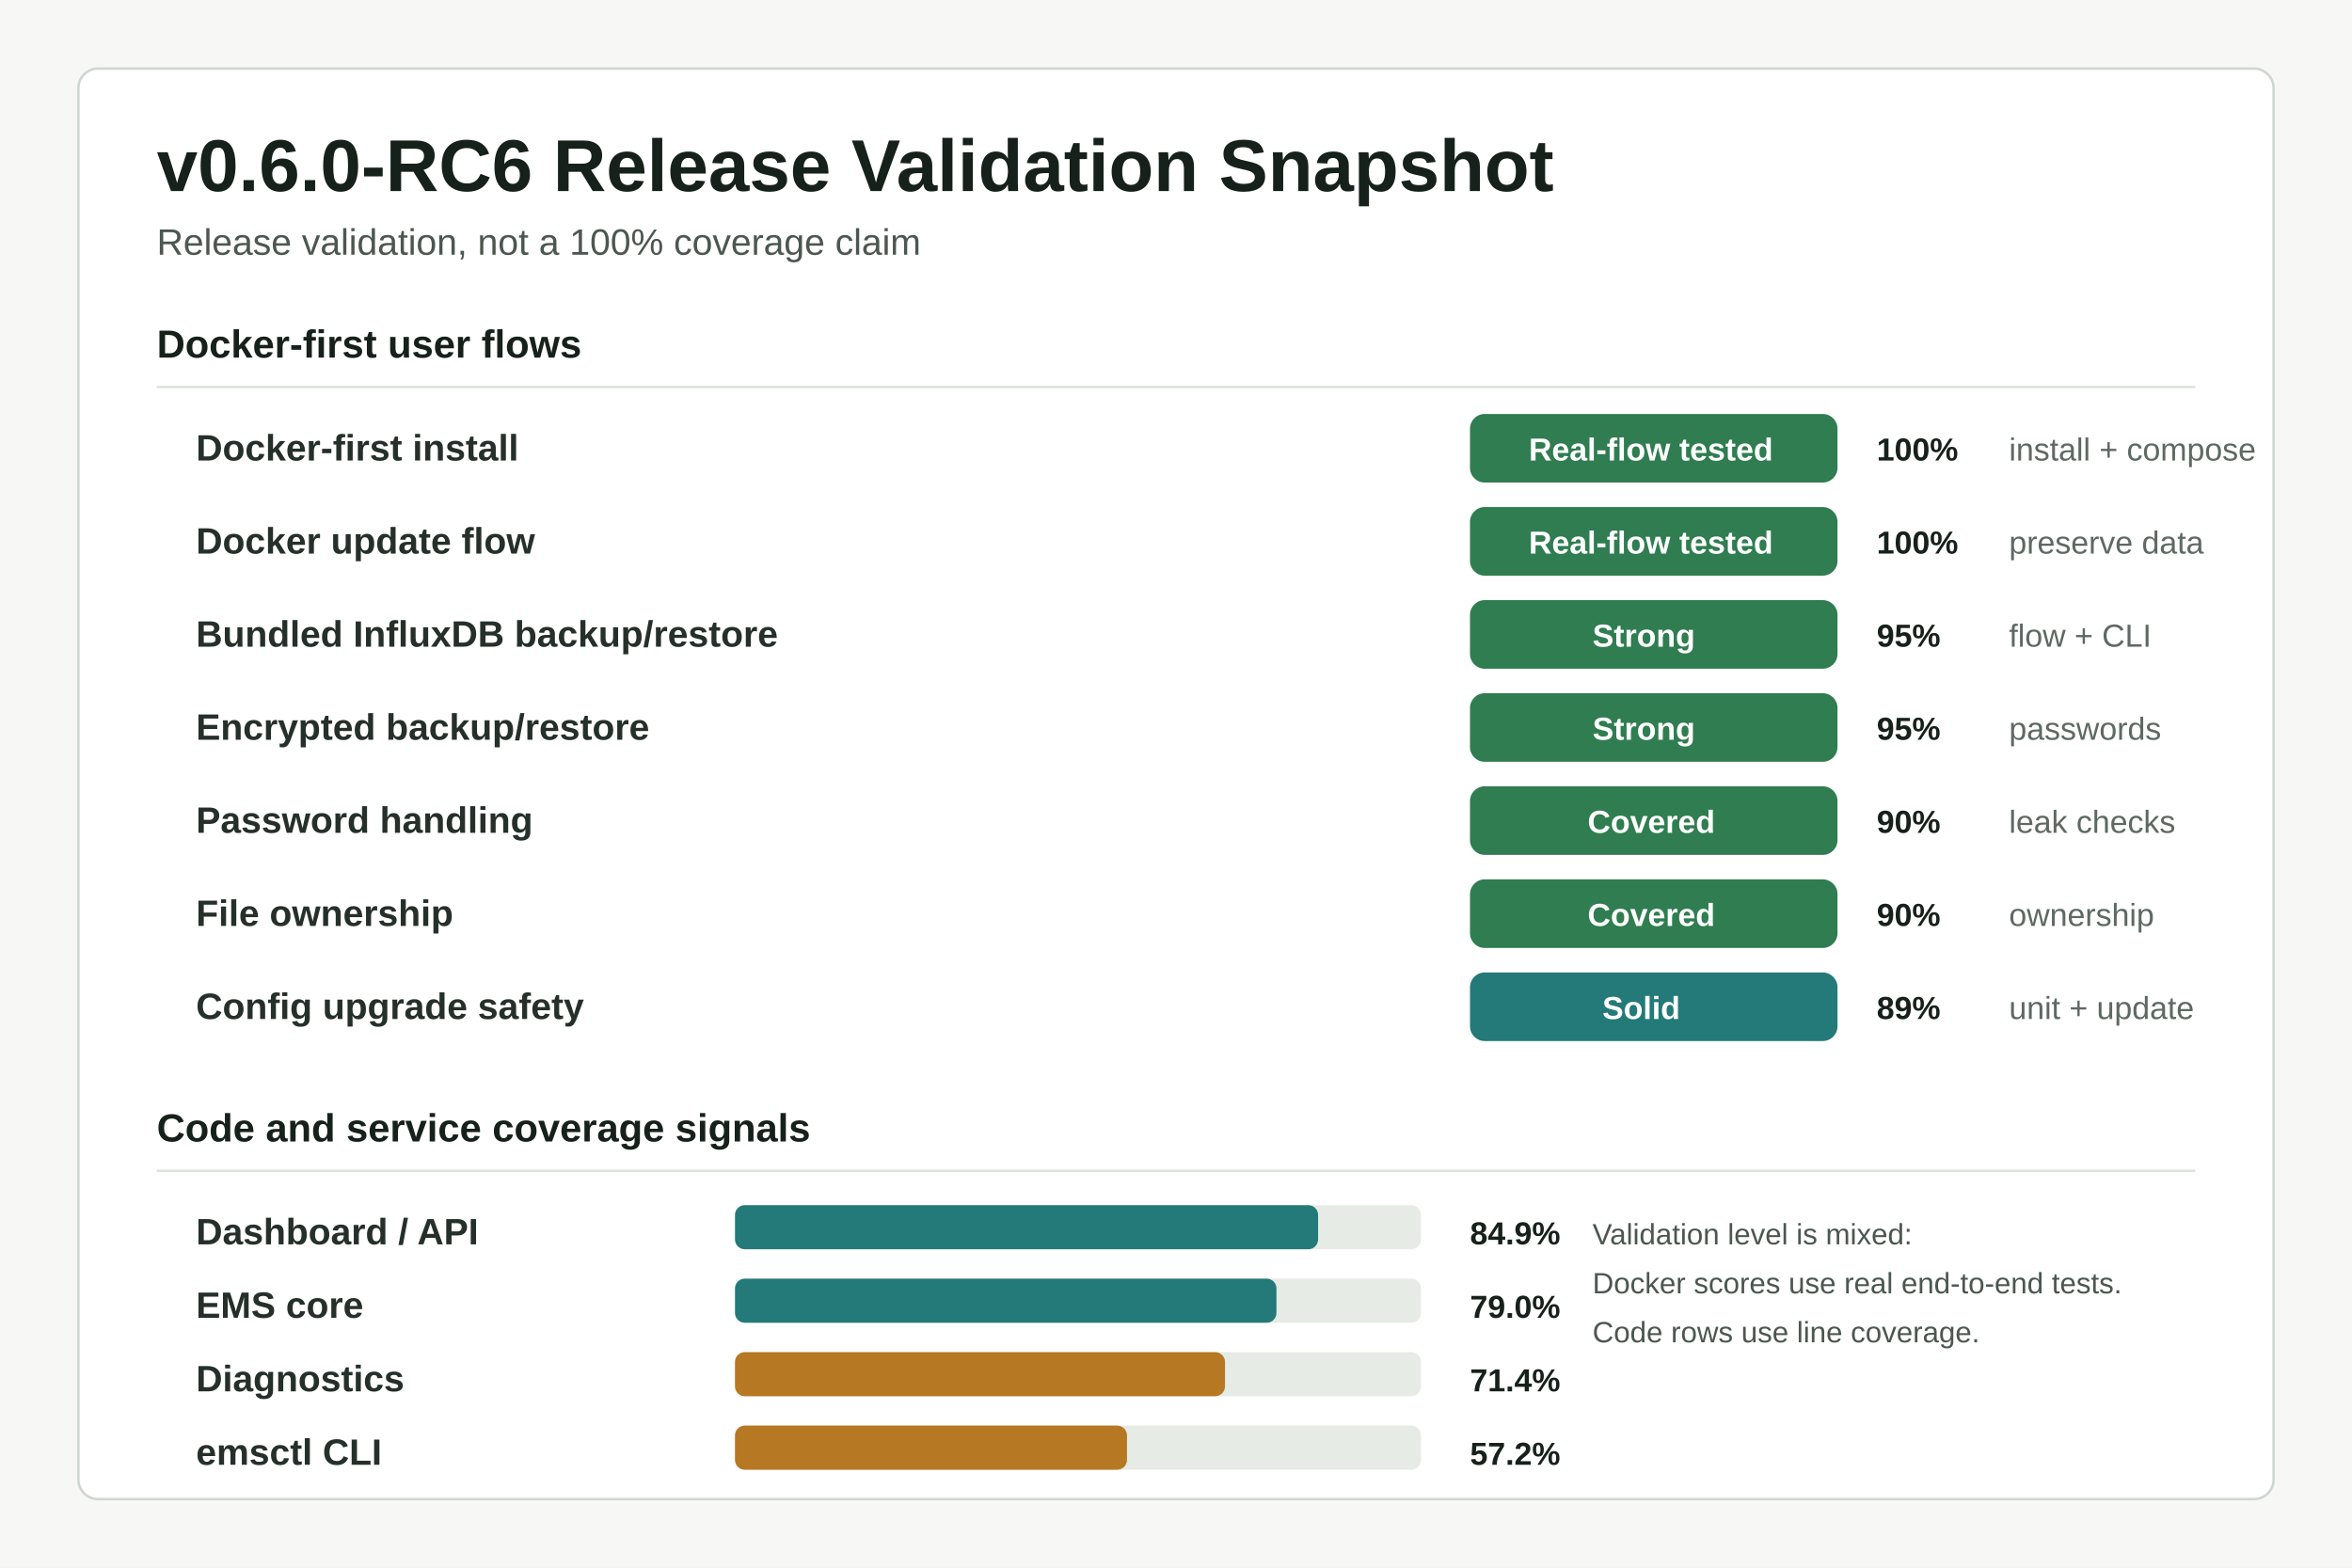
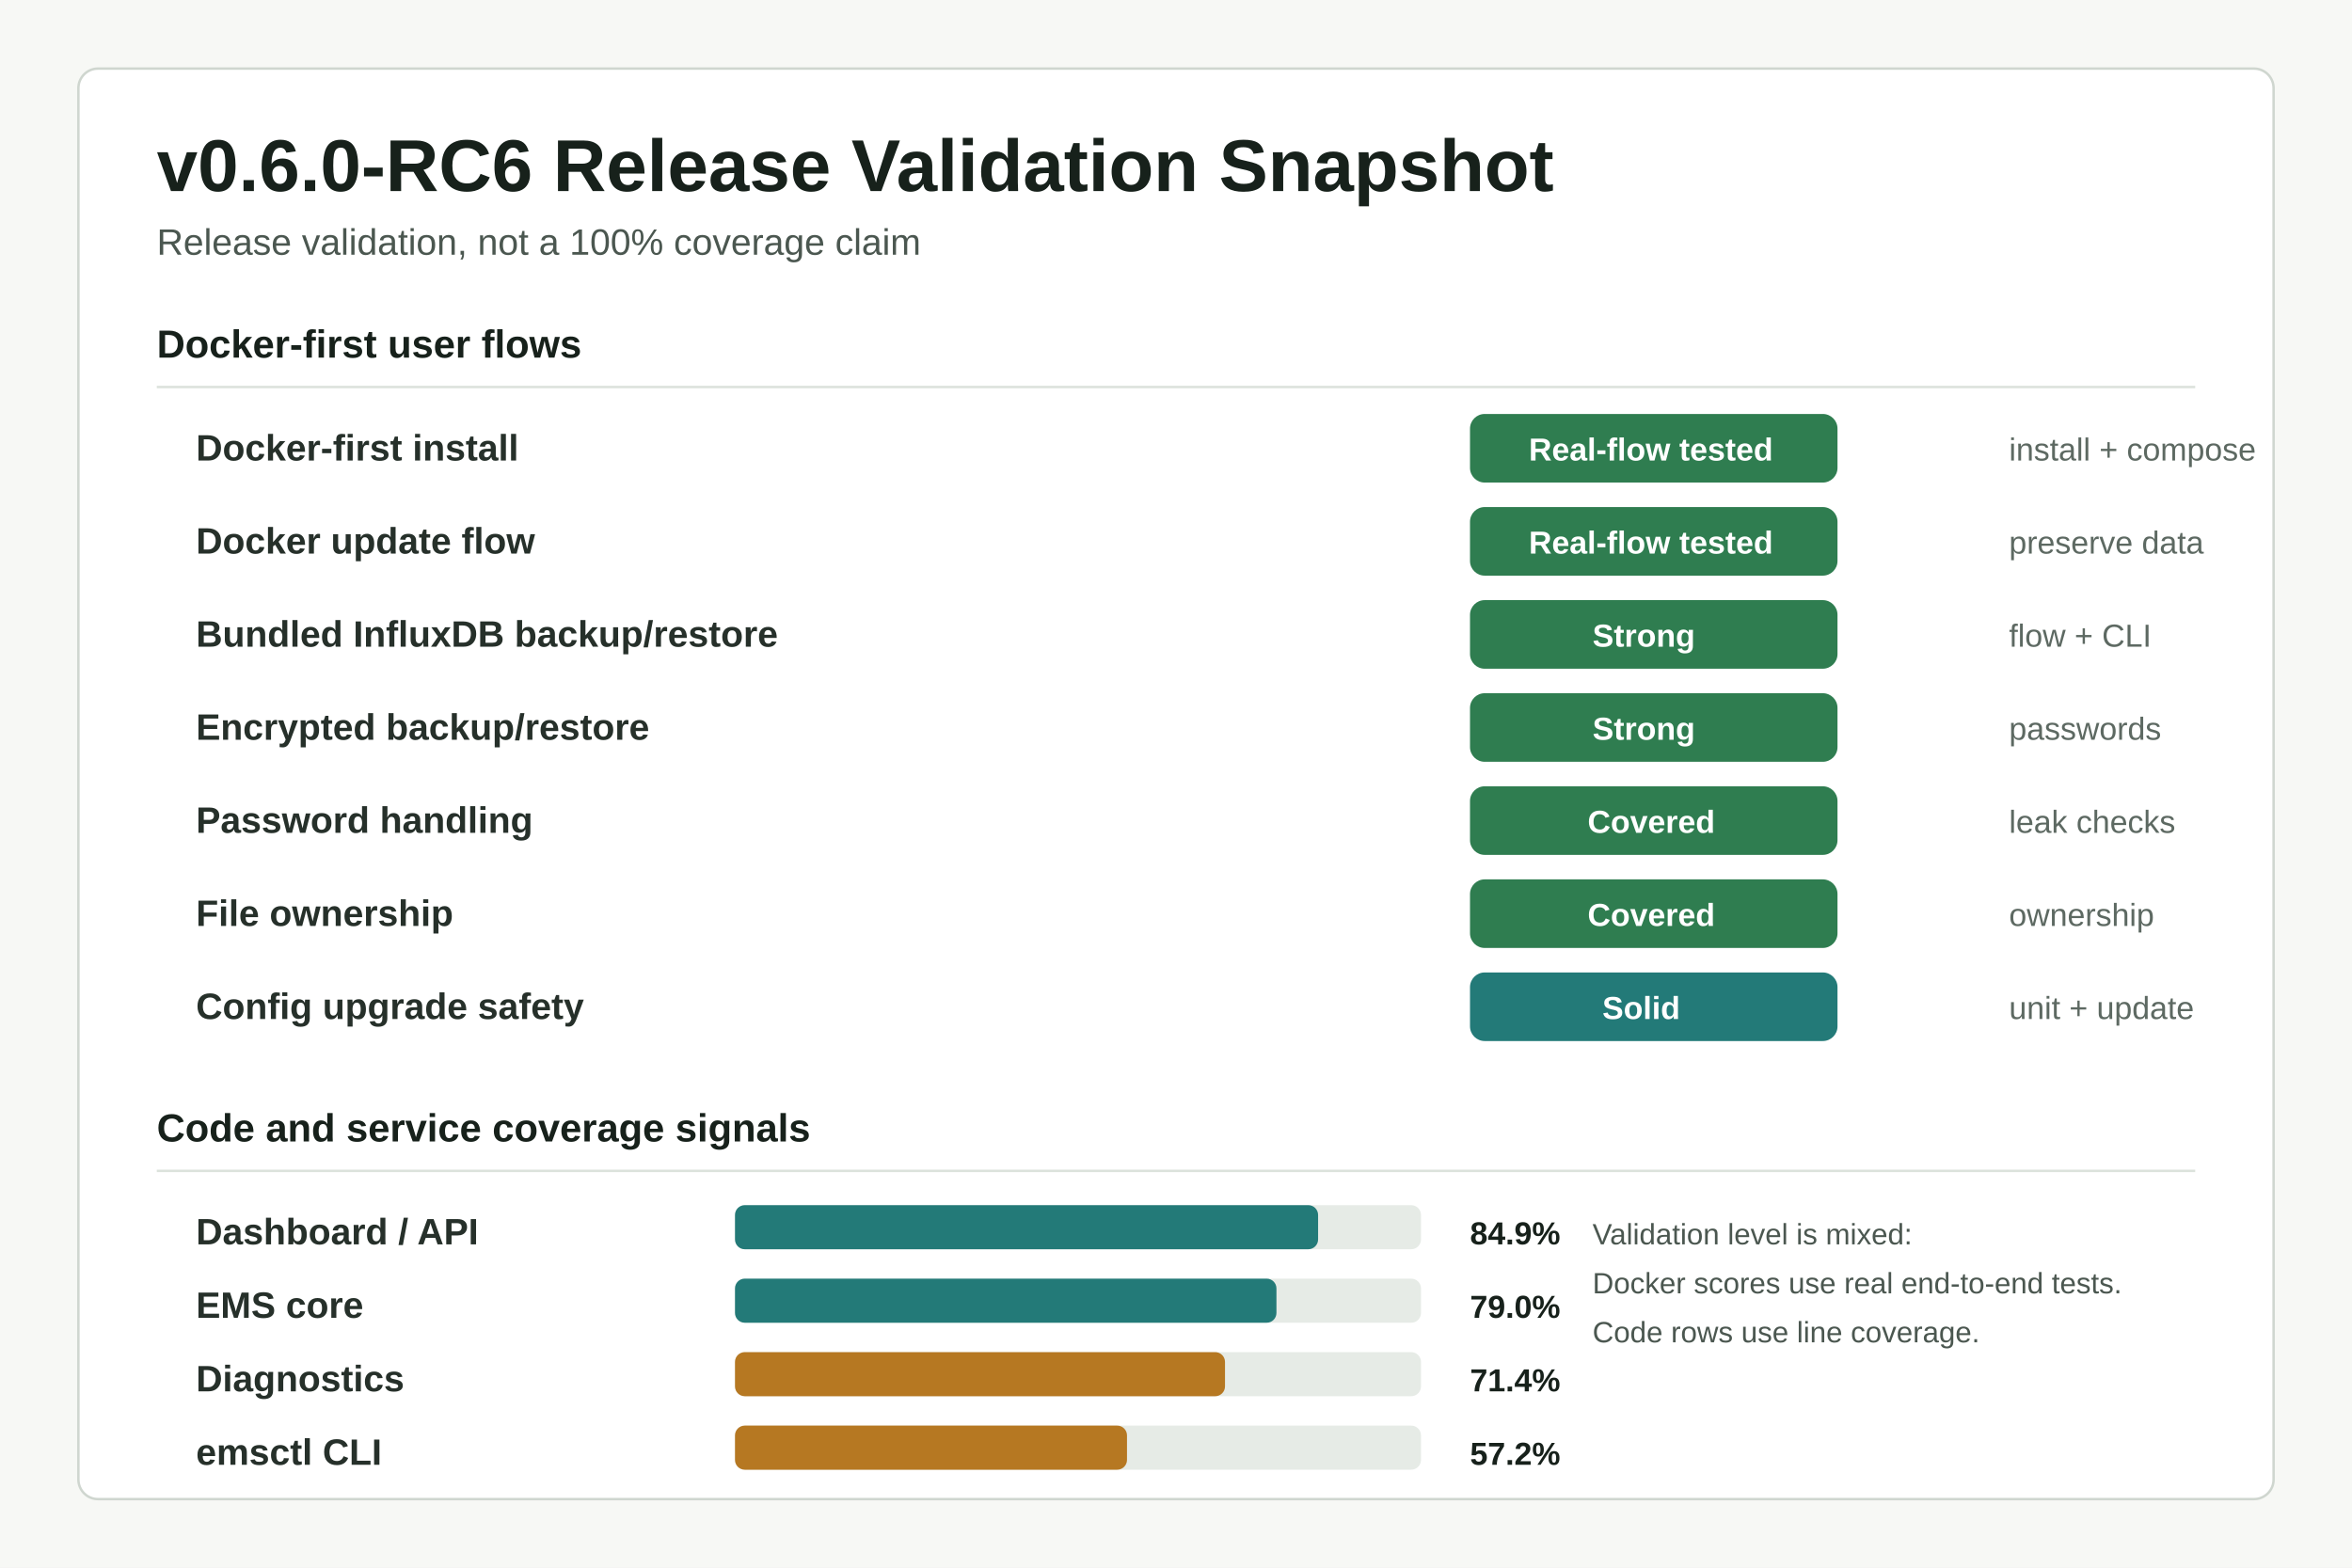
<svg xmlns="http://www.w3.org/2000/svg" width="960" height="640" viewBox="0 0 960 640" role="img" aria-labelledby="title desc">
  <style>
    .bg { fill: #f7f8f5; }
    .panel { fill: #ffffff; stroke: #cfd6cf; stroke-width: 1; }
    .title { font: 700 30px Arial, sans-serif; fill: #17211b; }
    .subtitle { font: 400 15px Arial, sans-serif; fill: #4b5750; }
    .section { font: 700 16px Arial, sans-serif; fill: #17211b; }
    .label { font: 600 15px Arial, sans-serif; fill: #26302a; }
    .meta { font: 400 13px Arial, sans-serif; fill: #5d6962; }
    .badgeText { font: 700 13px Arial, sans-serif; fill: #ffffff; }
    .scoreText { font: 700 13px Arial, sans-serif; fill: #17211b; }
    .valueText { font: 700 13px Arial, sans-serif; fill: #17211b; }
    .note { font: 400 12px Arial, sans-serif; fill: #4b5750; }
    .barBg { fill: #e6ebe6; }
    .barGreen { fill: #2f7d50; }
    .barTeal { fill: #237a78; }
    .barAmber { fill: #b67822; }
    .badgeGreen { fill: #2f7d50; }
    .badgeTeal { fill: #237a78; }
    .badgeAmber { fill: #b67822; }
    .divider { stroke: #dce2dc; stroke-width: 1; }
  </style>
  <rect class="bg" width="960" height="640" />
  <rect class="panel" x="32" y="28" width="896" height="584" rx="8" />
  <text class="title" x="64" y="78">v0.6.0-RC6 Release Validation Snapshot</text>
  <text class="subtitle" x="64" y="104">Release validation, not a 100% coverage claim</text>
  <text class="section" x="64" y="146">Docker-first user flows</text>
  <line class="divider" x1="64" y1="158" x2="896" y2="158" />
  <text class="label" x="80" y="188">Docker-first install</text>
  <rect class="badgeGreen" x="600" y="169" width="150" height="28" rx="6" />
  <text class="badgeText" x="624" y="188">Real-flow tested</text>
-   <text class="scoreText" x="766" y="188">100%</text>
  <text class="meta" x="820" y="188">install + compose</text>
  <text class="label" x="80" y="226">Docker update flow</text>
  <rect class="badgeGreen" x="600" y="207" width="150" height="28" rx="6" />
  <text class="badgeText" x="624" y="226">Real-flow tested</text>
-   <text class="scoreText" x="766" y="226">100%</text>
  <text class="meta" x="820" y="226">preserve data</text>
  <text class="label" x="80" y="264">Bundled InfluxDB backup/restore</text>
  <rect class="badgeGreen" x="600" y="245" width="150" height="28" rx="6" />
  <text class="badgeText" x="650" y="264">Strong</text>
-   <text class="scoreText" x="766" y="264">95%</text>
  <text class="meta" x="820" y="264">flow + CLI</text>
  <text class="label" x="80" y="302">Encrypted backup/restore</text>
  <rect class="badgeGreen" x="600" y="283" width="150" height="28" rx="6" />
  <text class="badgeText" x="650" y="302">Strong</text>
-   <text class="scoreText" x="766" y="302">95%</text>
  <text class="meta" x="820" y="302">passwords</text>
  <text class="label" x="80" y="340">Password handling</text>
  <rect class="badgeGreen" x="600" y="321" width="150" height="28" rx="6" />
  <text class="badgeText" x="648" y="340">Covered</text>
-   <text class="scoreText" x="766" y="340">90%</text>
  <text class="meta" x="820" y="340">leak checks</text>
  <text class="label" x="80" y="378">File ownership</text>
  <rect class="badgeGreen" x="600" y="359" width="150" height="28" rx="6" />
  <text class="badgeText" x="648" y="378">Covered</text>
-   <text class="scoreText" x="766" y="378">90%</text>
  <text class="meta" x="820" y="378">ownership</text>
  <text class="label" x="80" y="416">Config upgrade safety</text>
  <rect class="badgeTeal" x="600" y="397" width="150" height="28" rx="6" />
  <text class="badgeText" x="654" y="416">Solid</text>
-   <text class="scoreText" x="766" y="416">89%</text>
  <text class="meta" x="820" y="416">unit + update</text>
  <text class="section" x="64" y="466">Code and service coverage signals</text>
  <line class="divider" x1="64" y1="478" x2="896" y2="478" />
  <text class="label" x="80" y="508">Dashboard / API</text>
  <rect class="barBg" x="300" y="492" width="280" height="18" rx="4" />
  <rect class="barTeal" x="300" y="492" width="238" height="18" rx="4" />
  <text class="valueText" x="600" y="508">84.9%</text>
  <text class="label" x="80" y="538">EMS core</text>
  <rect class="barBg" x="300" y="522" width="280" height="18" rx="4" />
  <rect class="barTeal" x="300" y="522" width="221" height="18" rx="4" />
  <text class="valueText" x="600" y="538">79.0%</text>
  <text class="label" x="80" y="568">Diagnostics</text>
  <rect class="barBg" x="300" y="552" width="280" height="18" rx="4" />
  <rect class="barAmber" x="300" y="552" width="200" height="18" rx="4" />
  <text class="valueText" x="600" y="568">71.4%</text>
  <text class="label" x="80" y="598">emsctl CLI</text>
  <rect class="barBg" x="300" y="582" width="280" height="18" rx="4" />
  <rect class="barAmber" x="300" y="582" width="160" height="18" rx="4" />
  <text class="valueText" x="600" y="598">57.2%</text>
  <text class="note" x="650" y="508">Validation level is mixed:</text>
  <text class="note" x="650" y="528">Docker scores use real end-to-end tests.</text>
  <text class="note" x="650" y="548">Code rows use line coverage.</text>
</svg>
